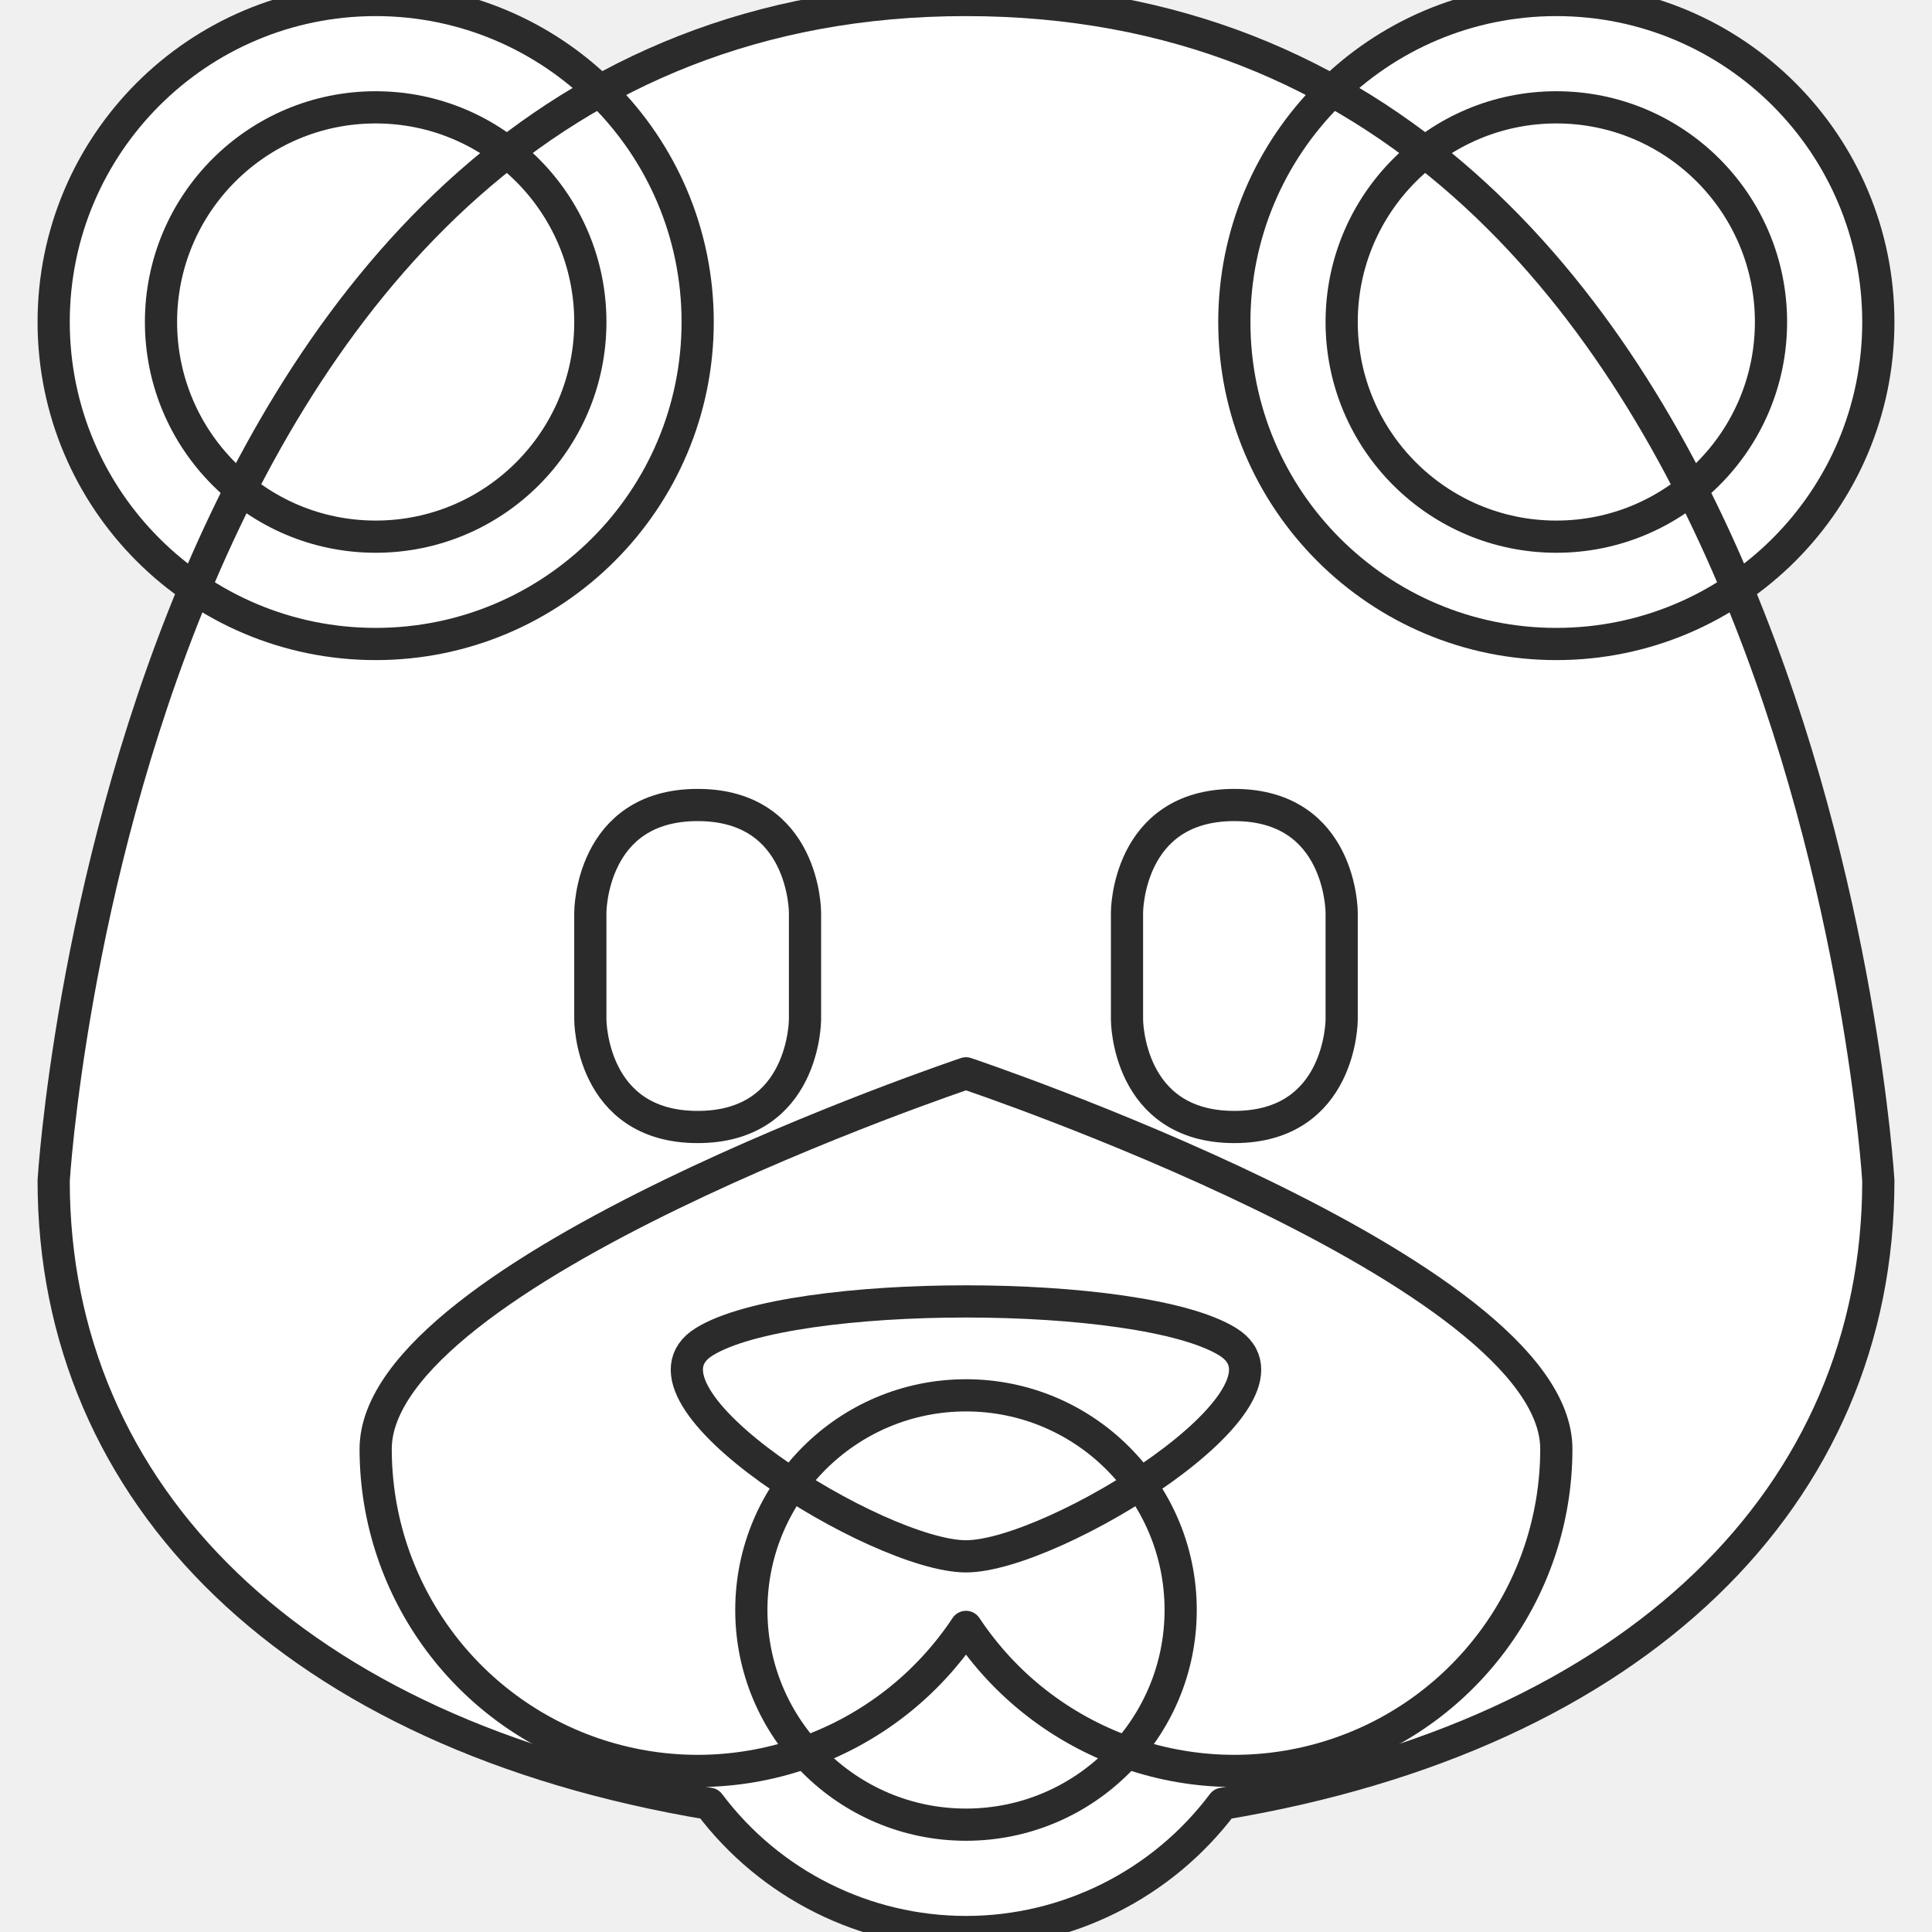
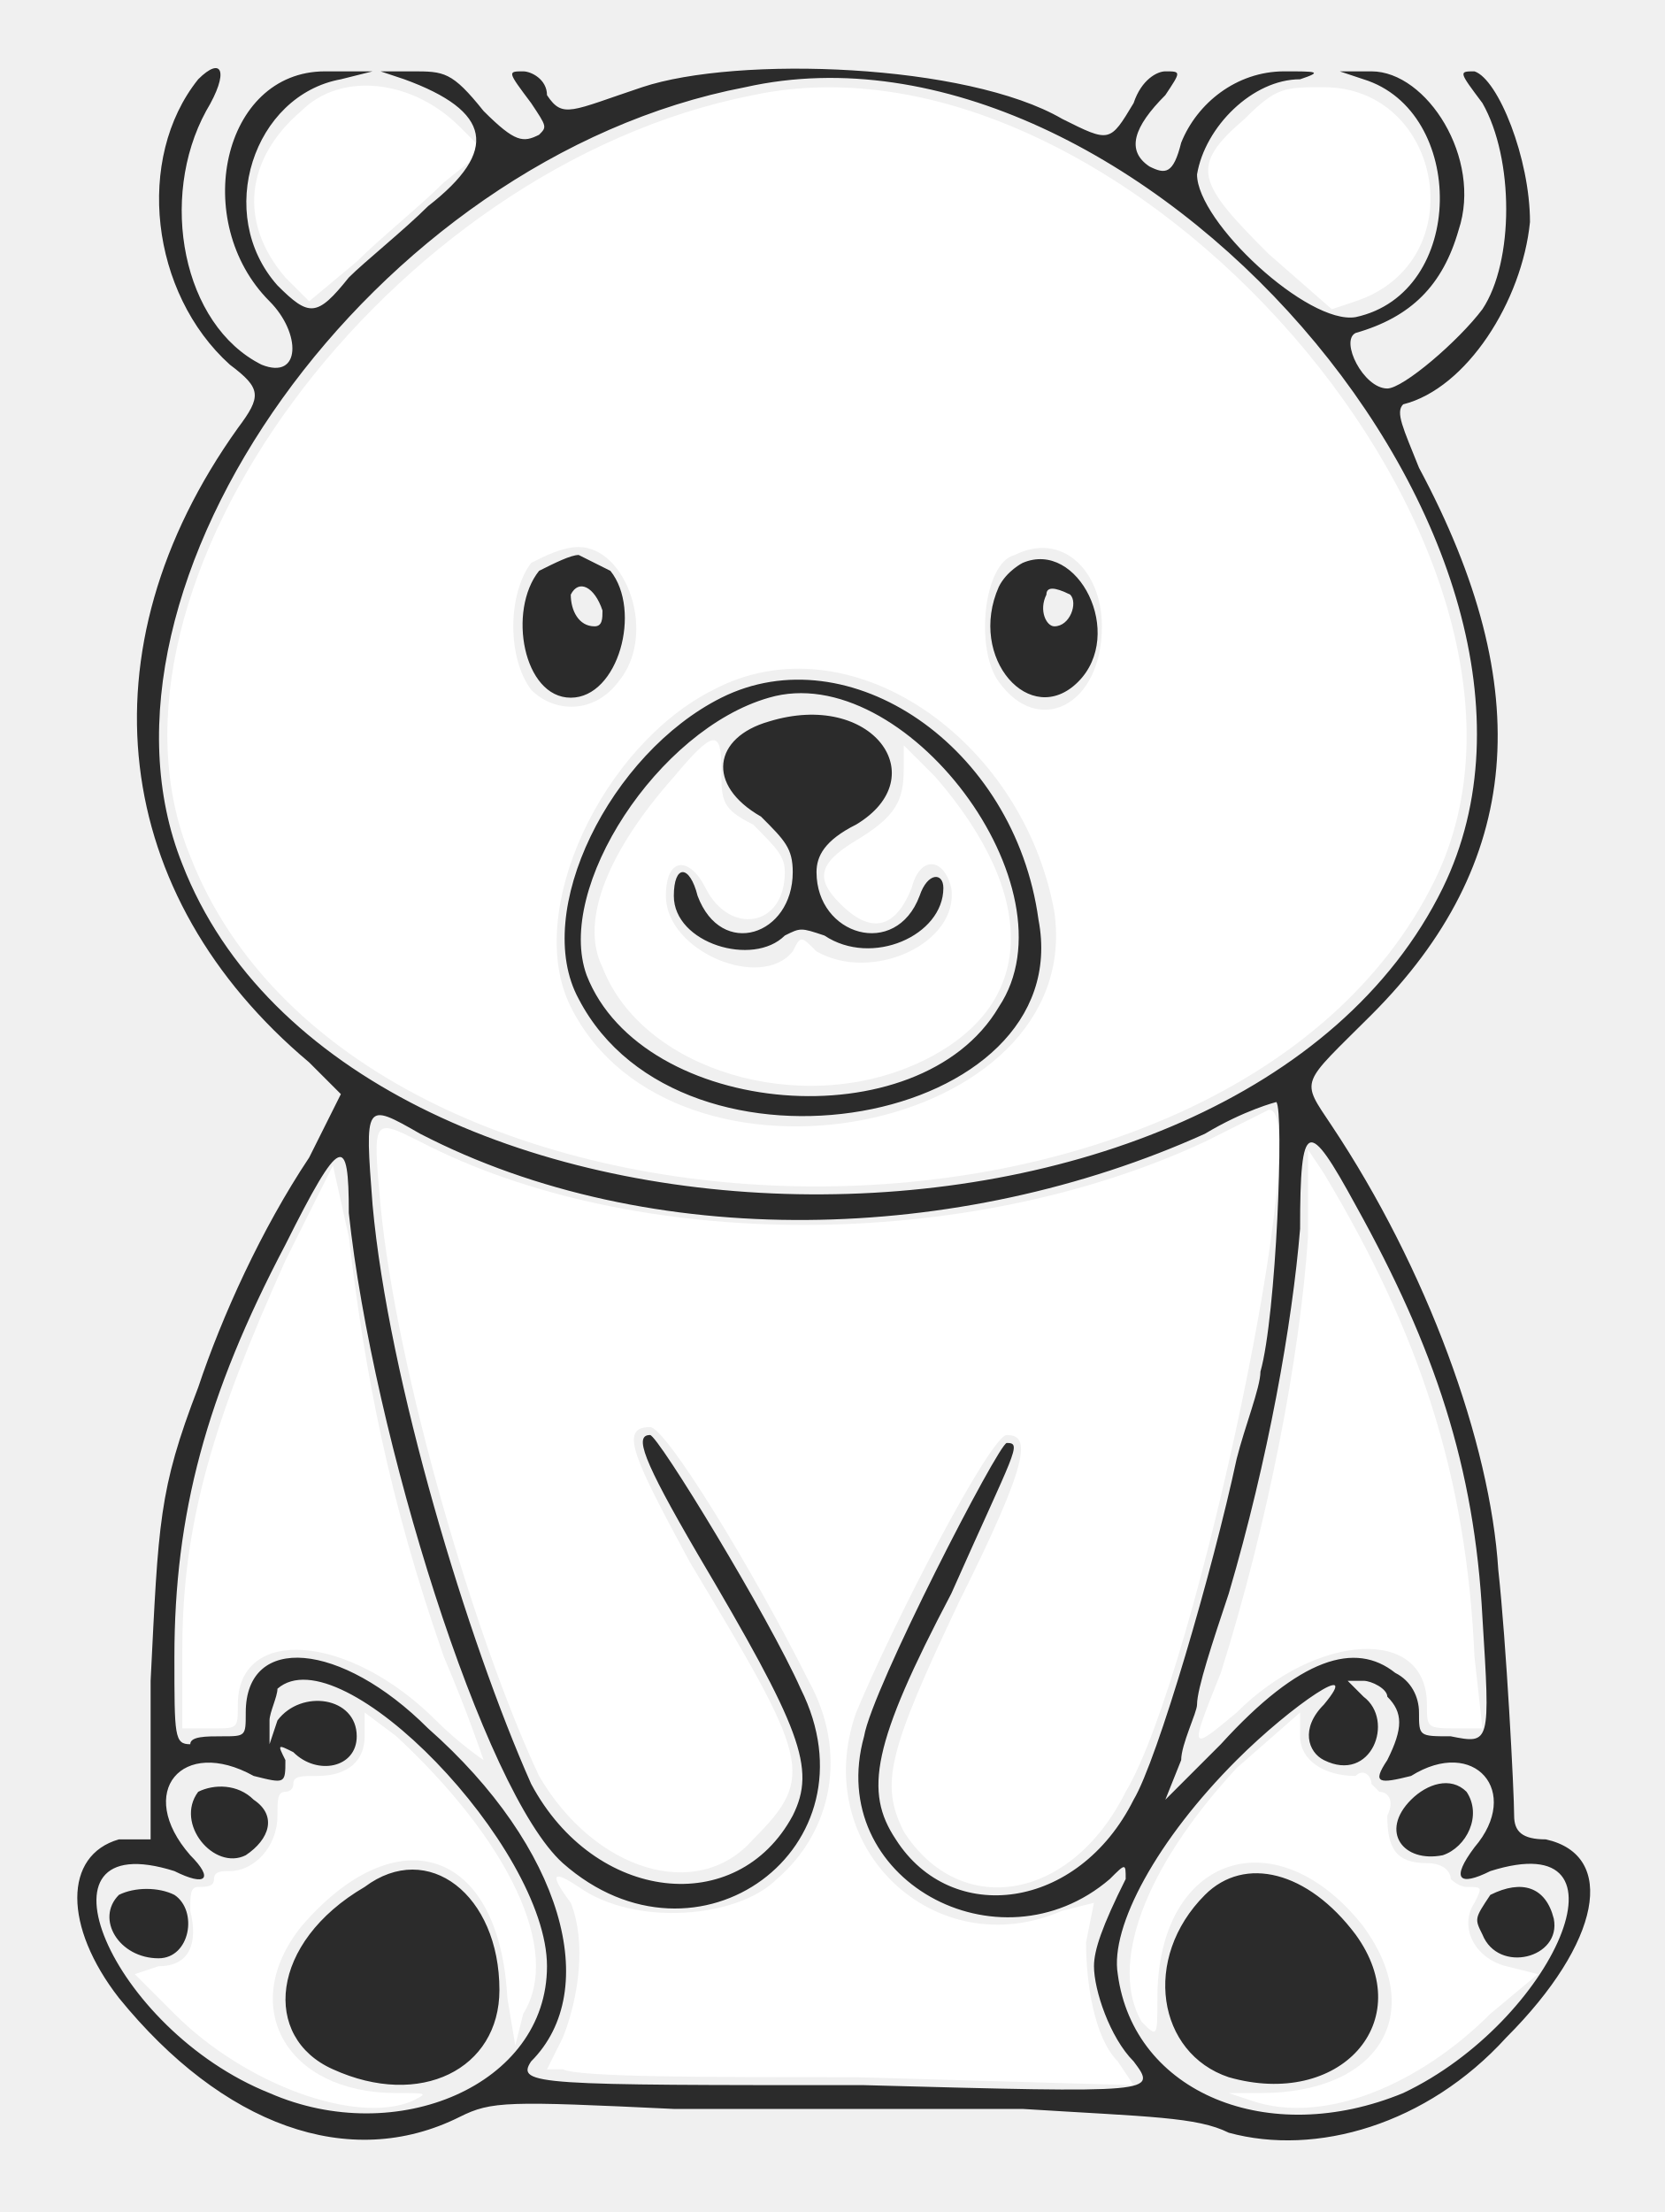
- <svg xmlns="http://www.w3.org/2000/svg" viewBox="0 0 36 36">
+ <svg xmlns="http://www.w3.org/2000/svg" viewBox="0 0 210 279">
  <g class="regions">
-     <circle class="region" cx="7" cy="6" r="6" fill="#ffffff" />
-     <circle class="region" cx="29" cy="6" r="6" fill="#ffffff" />
-     <circle class="region" cx="7" cy="6" r="4" fill="#ffffff" />
-     <circle class="region" cx="29" cy="6" r="4" fill="#ffffff" />
-     <path class="region" fill="#ffffff" d="M35 22S33.692 0 18 0 1 22 1 22c0 5.872 4.499 10.323 12.216 11.61a5.982 5.982 0 0 0 9.568 0C30.501 32.323 35 27.872 35 22z" />
-     <circle class="region" cx="18" cy="30" r="4" fill="#ffffff" />
-     <path class="region" fill="#ffffff" d="M18 20S7 23.687 7 27a6 6 0 0 0 11 3.315A6 6 0 0 0 29 27c0-3.313-11-7-11-7z" />
-     <path class="region" fill="#ffffff" d="M11 17s0-2 2-2 2 2 2 2v2s0 2-2 2-2-2-2-2v-2zm10 0s0-2 2-2 2 2 2 2v2s0 2-2 2-2-2-2-2v-2zm-7.875 8c-1.624 1 3.25 4 4.875 4s6.499-3 4.874-4-8.124-1-9.749 0z" />
+     <path class="region" fill="#ffffff" fill-rule="evenodd" d="M 38 14 C 31 20, 30 28, 36 35 L 39 38 45 33 C 48 30, 53 26, 56 23 L 61 19 58 16 C 52 10, 43 9, 38 14" />
+     <path class="region" fill="#ffffff" fill-rule="evenodd" d="M 95 12 C 49 21, 10 74, 24 108 C 45 162, 155 164, 181 111 C 201 70, 142 2, 95 12 M 67 71 C 64 75, 64 83, 67 87 C 70 90, 75 90, 78 86 C 83 80, 79 69, 73 69 C 71 69, 69 70, 67 71 M 128 70 C 124 71, 123 82, 126 86 C 131 93, 139 89, 139 79 C 139 72, 134 67, 128 70 M 90 87 C 76 94, 66 115, 72 127 C 85 153, 137 143, 133 115 C 129 93, 107 78, 90 87" />
+     <path class="region" fill="#ffffff" fill-rule="evenodd" d="M 157 15 C 150 21, 151 23, 160 32 L 168 39 171 38 C 186 33, 182 11, 167 11 C 162 11, 161 11, 157 15" />
+     <path class="region" fill="#ffffff" fill-rule="evenodd" d="M 85 98 C 77 107, 73 116, 76 122 C 81 135, 101 141, 116 134 C 131 127, 131 113, 118 98 L 114 94 114 97 C 114 101, 113 103, 108 106 C 103 109, 103 111, 106 114 C 110 118, 113 117, 115 112 C 116 108, 119 108, 120 112 C 121 119, 110 124, 103 120 C 101 118, 101 118, 100 120 C 96 125, 84 120, 84 113 C 84 108, 87 108, 89 112 C 92 118, 99 117, 99 110 C 99 108, 98 107, 95 104 C 91 102, 91 101, 91 97 C 91 92, 90 92, 85 98" />
+     <path class="region" fill="#ffffff" fill-rule="evenodd" d="M 152 144 C 122 158, 80 158, 53 144 C 47 141, 47 141, 48 152 C 50 173, 60 207, 68 224 C 75 236, 88 240, 95 232 C 103 224, 102 222, 87 197 C 80 184, 78 180, 82 180 C 84 180, 95 198, 102 212 C 107 221, 105 231, 98 237 C 93 242, 80 243, 73 238 C 70 236, 69 236, 72 240 C 74 245, 73 252, 71 257 L 69 261 71 261 C 73 262, 89 262, 108 262 L 143 263 141 260 C 138 257, 137 250, 137 245 L 138 240 134 241 C 118 248, 102 233, 108 216 C 113 204, 125 181, 127 181 C 130 181, 130 184, 121 202 C 112 221, 111 225, 114 231 C 121 242, 135 240, 142 226 C 151 211, 166 139, 160 140 C 160 140, 156 142, 152 144" />
+     <path class="region" fill="#ffffff" fill-rule="evenodd" d="M 165 156 C 164 171, 160 192, 154 211 C 150 221, 150 221, 156 216 C 166 206, 180 205, 180 215 C 180 218, 180 218, 184 218 L 187 218 186 209 C 185 186, 179 168, 167 148 L 165 145 165 156" />
+     <path class="region" fill="#ffffff" fill-rule="evenodd" d="M 36 159 C 27 179, 23 192, 23 208 L 23 218 27 218 C 30 218, 30 218, 30 215 C 30 205, 44 206, 55 217 C 58 220, 61 222, 61 222 C 61 222, 59 216, 56 209 C 49 189, 46 173, 44 156 L 42 147 36 159" />
+     <path class="region" fill="#ffffff" fill-rule="evenodd" d="M 46 219 C 46 222, 44 224, 40 224 C 38 224, 37 224, 37 225 C 37 226, 36 226, 36 226 C 35 226, 35 227, 35 229 C 35 233, 32 236, 29 236 C 28 236, 27 236, 27 237 C 27 238, 26 238, 25 238 C 24 238, 24 239, 24 241 C 25 245, 24 248, 20 248 L 17 249 22 254 C 31 263, 45 268, 52 265 C 54 264, 54 264, 50 264 C 36 264, 30 253, 38 243 C 50 229, 63 233, 64 252 L 65 258 66 254 C 71 246, 64 232, 50 219 L 46 216 46 219" />
+     <path class="region" fill="#ffffff" fill-rule="evenodd" d="M 156 223 C 144 236, 140 248, 144 255 C 146 257, 146 257, 146 252 C 146 234, 161 229, 172 243 C 180 254, 174 264, 159 264 L 155 264 158 265 C 167 268, 179 263, 188 254 L 194 249 190 248 C 186 247, 184 243, 186 240 C 187 238, 187 238, 185 238 C 184 238, 183 237, 183 237 C 183 236, 182 235, 180 235 C 176 235, 175 233, 175 229 C 176 227, 175 226, 174 226 C 174 226, 173 225, 173 225 C 173 224, 172 223, 171 224 C 167 224, 164 222, 164 219 L 164 216 156 223" />
  </g>
-   <g class="outlines" fill="none" stroke="#2b2b2b" stroke-width="0.6" stroke-linejoin="round" stroke-linecap="round">
-     <circle cx="7" cy="6" r="6" fill="none" />
-     <circle cx="29" cy="6" r="6" fill="none" />
-     <circle cx="7" cy="6" r="4" fill="none" />
-     <circle cx="29" cy="6" r="4" fill="none" />
-     <path fill="none" d="M35 22S33.692 0 18 0 1 22 1 22c0 5.872 4.499 10.323 12.216 11.61a5.982 5.982 0 0 0 9.568 0C30.501 32.323 35 27.872 35 22z" />
-     <circle cx="18" cy="30" r="4" fill="none" />
-     <path fill="none" d="M18 20S7 23.687 7 27a6 6 0 0 0 11 3.315A6 6 0 0 0 29 27c0-3.313-11-7-11-7z" />
-     <path fill="none" d="M11 17s0-2 2-2 2 2 2 2v2s0 2-2 2-2-2-2-2v-2zm10 0s0-2 2-2 2 2 2 2v2s0 2-2 2-2-2-2-2v-2zm-7.875 8c-1.624 1 3.25 4 4.875 4s6.499-3 4.874-4-8.124-1-9.749 0z" />
+   <g class="outlines">
+     <path fill="#2b2b2b" fill-rule="evenodd" d="M 25 10 C 17 20, 19 37, 29 46 C 33 49, 33 50, 30 54 C 10 82, 14 113, 39 134 L 43 138 39 146 C 33 155, 28 166, 25 175 C 20 188, 20 192, 19 212 L 19 232 15 232 C 8 234, 8 243, 15 252 C 28 268, 44 274, 58 267 C 62 265, 64 265, 85 266 C 97 266, 117 266, 129 266 C 145 267, 151 267, 155 269 C 166 272, 180 268, 190 257 C 202 245, 204 234, 195 232 C 192 232, 191 231, 191 229 C 191 226, 190 207, 189 198 C 188 182, 180 160, 168 142 C 164 136, 164 137, 173 128 C 192 109, 194 87, 179 59 C 177 54, 176 52, 177 51 C 185 49, 192 38, 193 28 C 193 20, 189 10, 186 9 C 184 9, 184 9, 187 13 C 191 20, 191 33, 187 39 C 184 43, 177 49, 175 49 C 172 49, 169 43, 171 42 C 178 40, 182 36, 184 29 C 187 20, 180 9, 173 9 L 169 9 172 10 C 185 14, 185 37, 171 40 C 165 41, 151 28, 151 22 C 152 16, 158 10, 164 10 C 167 9, 166 9, 162 9 C 156 9, 151 13, 149 18 C 148 22, 147 22, 145 21 C 142 19, 143 16, 147 12 C 149 9, 149 9, 147 9 C 146 9, 144 10, 143 13 C 140 18, 140 18, 134 15 C 122 8, 93 7, 81 11 C 72 14, 71 15, 69 12 C 69 10, 67 9, 66 9 C 64 9, 64 9, 67 13 C 69 16, 69 16, 68 17 C 66 18, 65 18, 61 14 C 57 9, 56 9, 52 9 L 48 9 51 10 C 62 14, 63 19, 54 26 C 51 29, 46 33, 44 35 C 40 40, 39 40, 35 36 C 27 27, 32 12, 43 10 L 47 9 41 9 C 28 9, 24 28, 34 38 C 38 42, 38 48, 33 46 C 23 41, 20 25, 26 14 C 29 9, 28 7, 25 10 M 94 11 C 47 20, 9 74, 23 109 C 44 163, 156 165, 182 112 C 203 69, 143 0, 94 11 M 68 72 C 64 77, 66 88, 72 88 C 78 88, 81 77, 77 72 C 75 71, 73 70, 73 70 C 72 70, 70 71, 68 72 M 129 71 C 129 71, 127 72, 126 74 C 122 83, 130 92, 136 86 C 142 80, 136 68, 129 71 M 72 75 C 72 77, 73 79, 75 79 C 76 79, 76 78, 76 77 C 75 74, 73 73, 72 75 M 132 75 C 131 77, 132 79, 133 79 C 135 79, 136 76, 135 75 C 133 74, 132 74, 132 75 M 91 88 C 77 95, 67 115, 73 126 C 86 151, 136 142, 131 116 C 128 94, 107 80, 91 88 M 97 88 C 83 92, 70 112, 74 123 C 81 141, 116 144, 126 127 C 136 112, 114 83, 97 88 M 97 91 C 90 93, 89 99, 96 103 C 99 106, 100 107, 100 110 C 100 118, 91 121, 88 113 C 87 109, 85 109, 85 113 C 85 119, 95 122, 99 118 C 101 117, 101 117, 104 118 C 110 122, 119 118, 119 112 C 119 110, 117 110, 116 113 C 113 121, 103 118, 103 110 C 103 108, 104 106, 108 104 C 118 98, 110 87, 97 91 M 152 143 C 121 157, 82 158, 53 143 C 46 139, 46 139, 47 152 C 49 174, 59 207, 67 225 C 75 240, 93 242, 100 229 C 103 223, 101 218, 88 196 C 81 184, 80 181, 82 181 C 83 181, 97 204, 101 213 C 111 233, 88 250, 71 235 C 61 226, 47 181, 44 153 C 44 143, 43 143, 36 157 C 26 176, 22 191, 22 209 C 22 219, 22 220, 24 220 C 24 219, 26 219, 28 219 C 31 219, 31 219, 31 216 C 31 206, 43 207, 54 218 C 71 233, 76 251, 67 260 C 65 263, 68 263, 109 263 C 146 264, 146 264, 143 260 C 140 257, 138 251, 138 248 C 138 246, 139 243, 142 237 C 142 235, 142 235, 140 237 C 126 249, 104 237, 109 219 C 110 213, 126 182, 127 182 C 129 182, 128 183, 120 201 C 110 220, 109 226, 113 232 C 120 243, 136 241, 143 227 C 146 222, 153 198, 156 184 C 157 180, 159 175, 159 173 C 161 166, 162 140, 161 139 C 161 139, 157 140, 152 143 M 164 155 C 163 167, 160 184, 155 201 C 153 207, 151 213, 151 215 C 151 216, 149 220, 149 222 L 147 227 154 220 C 164 209, 171 207, 176 211 C 178 212, 179 214, 179 216 C 179 219, 179 219, 183 219 C 188 220, 188 220, 187 204 C 186 185, 181 170, 171 152 C 165 141, 164 141, 164 155 M 35 213 C 35 214, 34 216, 34 217 L 34 220 35 217 C 38 213, 45 214, 45 219 C 45 223, 40 224, 37 221 C 35 220, 35 220, 36 222 C 36 225, 36 225, 32 224 C 23 219, 17 226, 24 234 C 27 237, 26 238, 22 236 C 3 230, 14 256, 34 264 C 50 271, 69 263, 69 248 C 69 233, 43 206, 35 213 M 172 214 C 176 217, 173 225, 167 222 C 165 221, 164 218, 167 215 C 172 209, 163 215, 156 222 C 146 232, 140 243, 141 249 C 143 264, 160 271, 177 264 C 196 255, 207 230, 188 236 C 184 238, 183 237, 186 233 C 192 226, 186 219, 178 224 C 174 225, 173 225, 175 222 C 177 218, 177 216, 175 214 C 175 213, 173 212, 172 212 L 170 212 172 214 M 25 226 C 22 230, 27 236, 31 234 C 34 232, 35 229, 32 227 C 30 225, 27 225, 25 226 M 178 227 C 174 231, 177 235, 182 234 C 185 233, 187 229, 185 226 C 183 224, 180 225, 178 227 M 46 238 C 34 245, 33 257, 42 261 C 53 266, 63 261, 63 251 C 63 239, 54 232, 46 238 M 152 239 C 144 247, 146 259, 155 262 C 169 266, 179 255, 171 244 C 165 236, 157 234, 152 239 M 188 239 C 186 242, 186 242, 187 244 C 189 249, 197 247, 196 242 C 195 238, 192 237, 188 239 M 15 239 C 12 242, 15 247, 20 247 C 24 247, 25 241, 22 239 C 20 238, 17 238, 15 239" />
  </g>
</svg>
